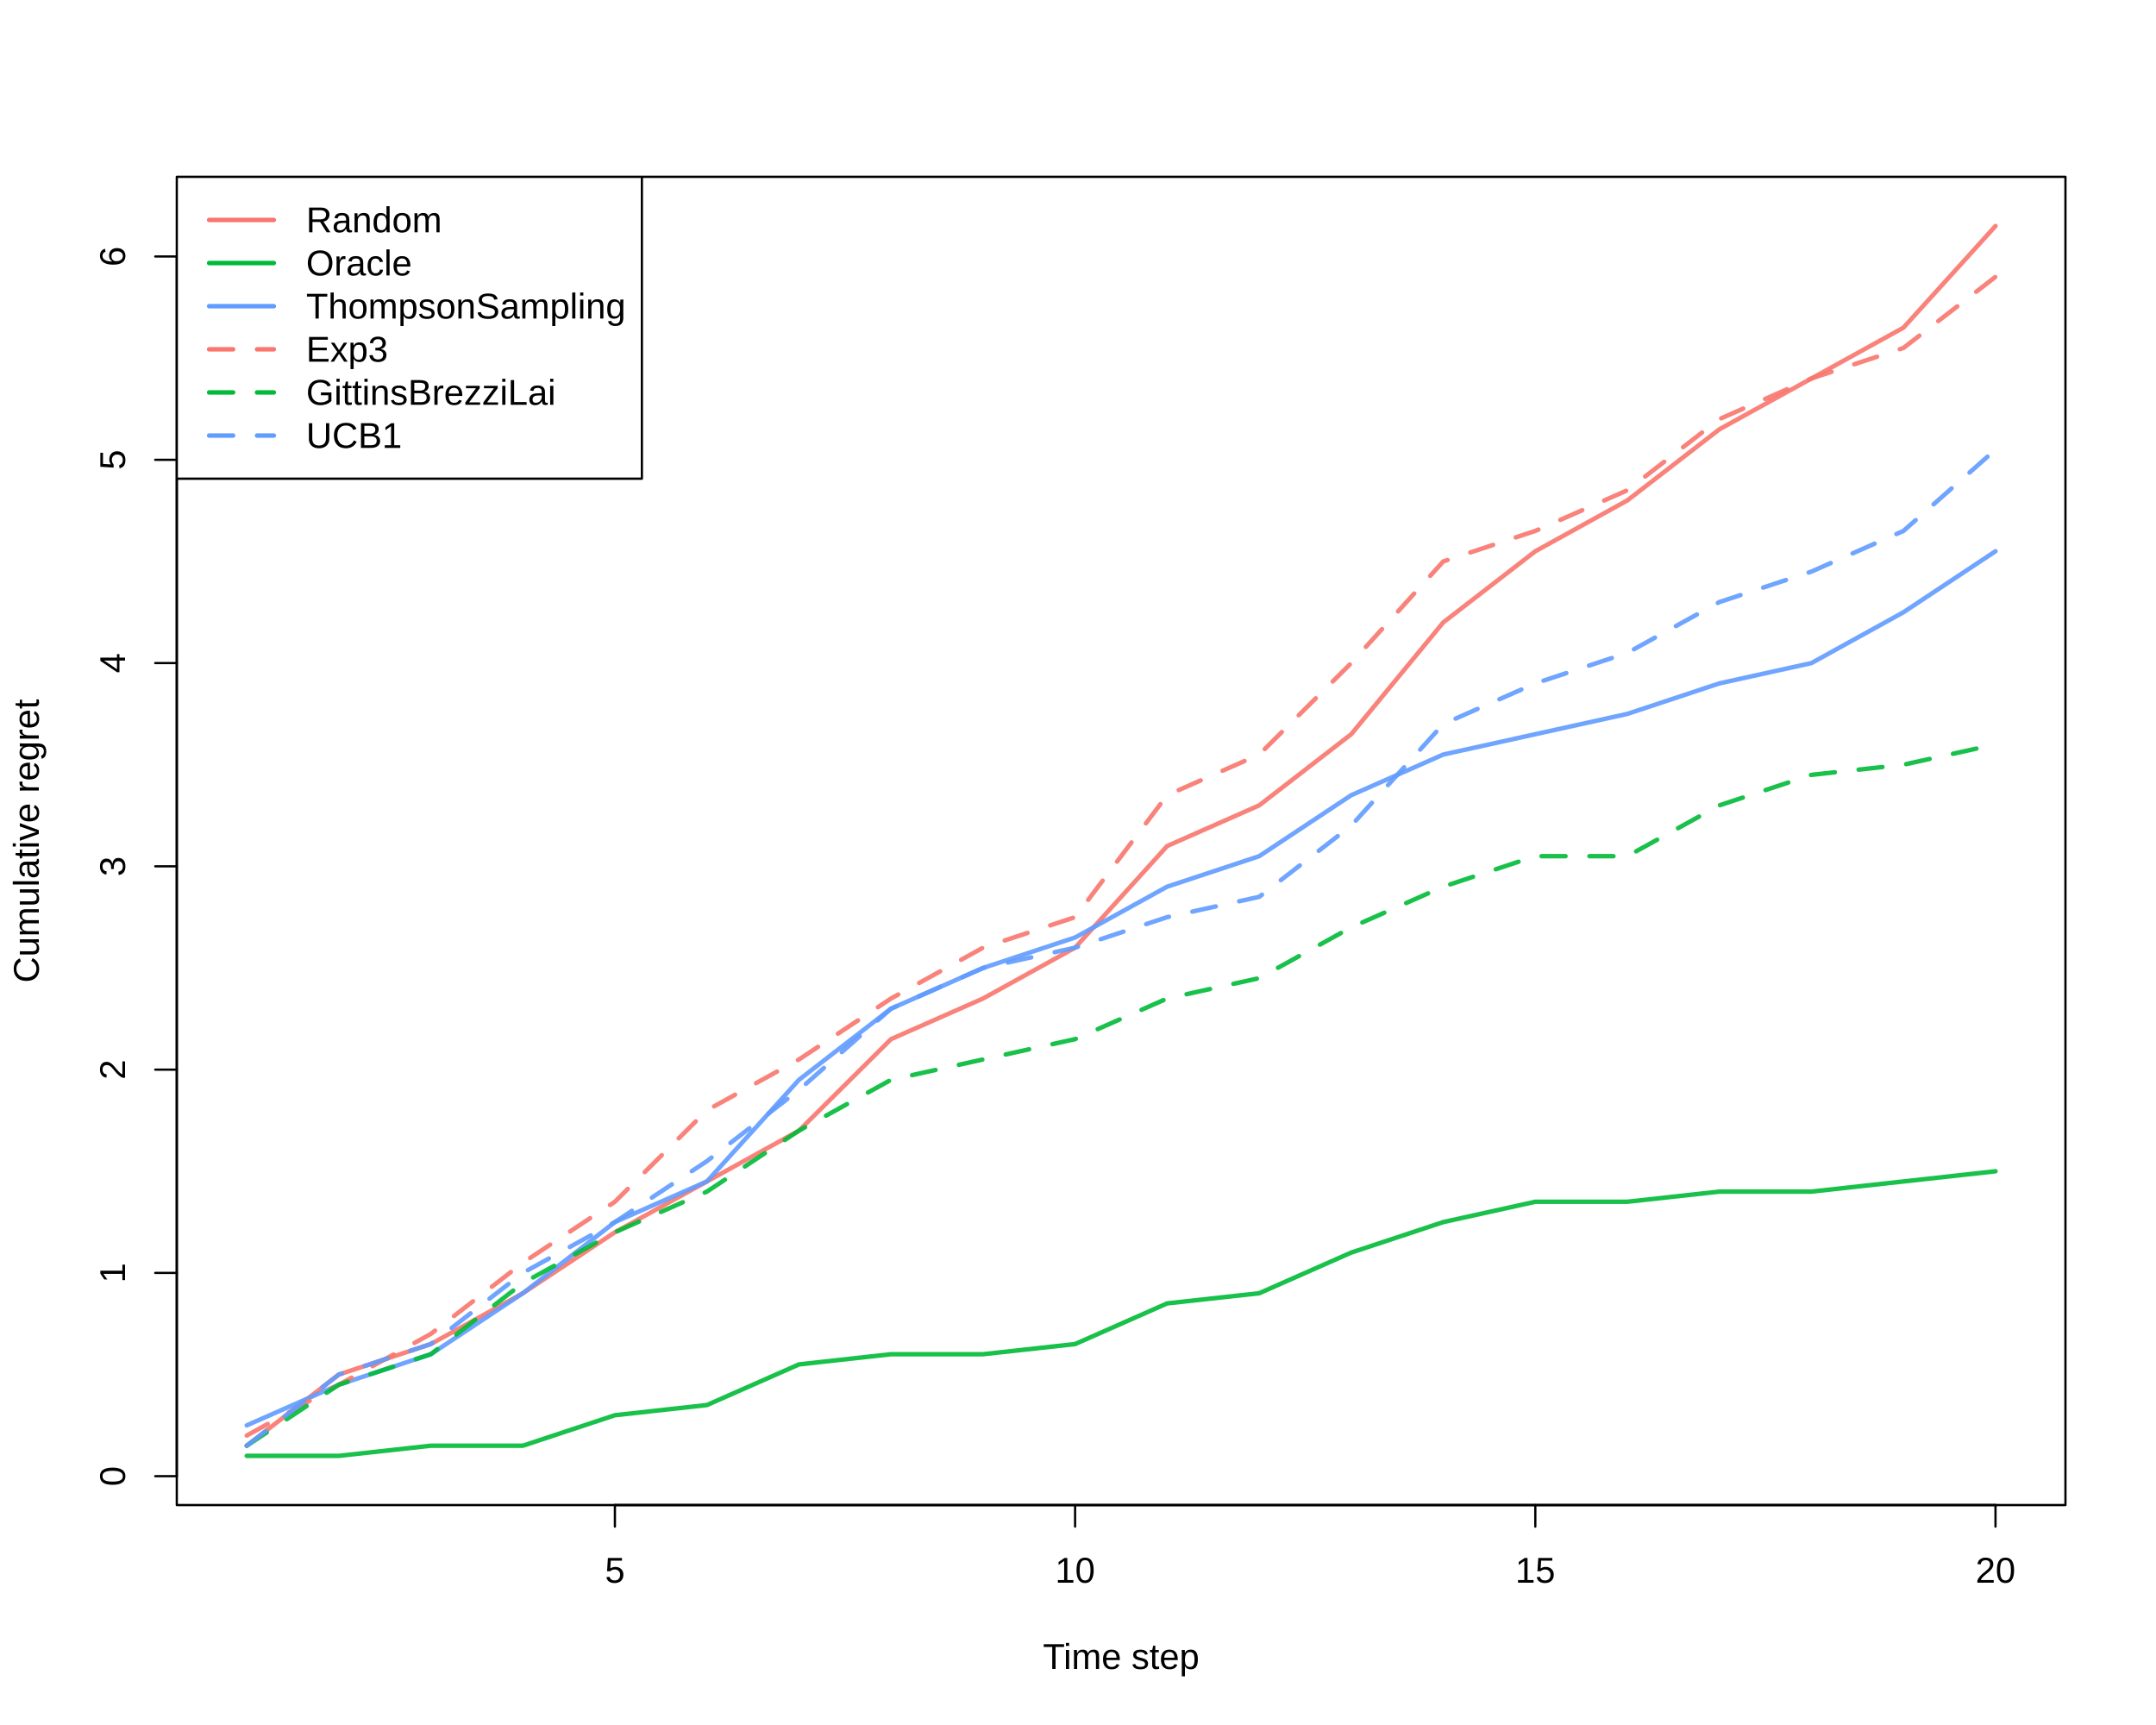
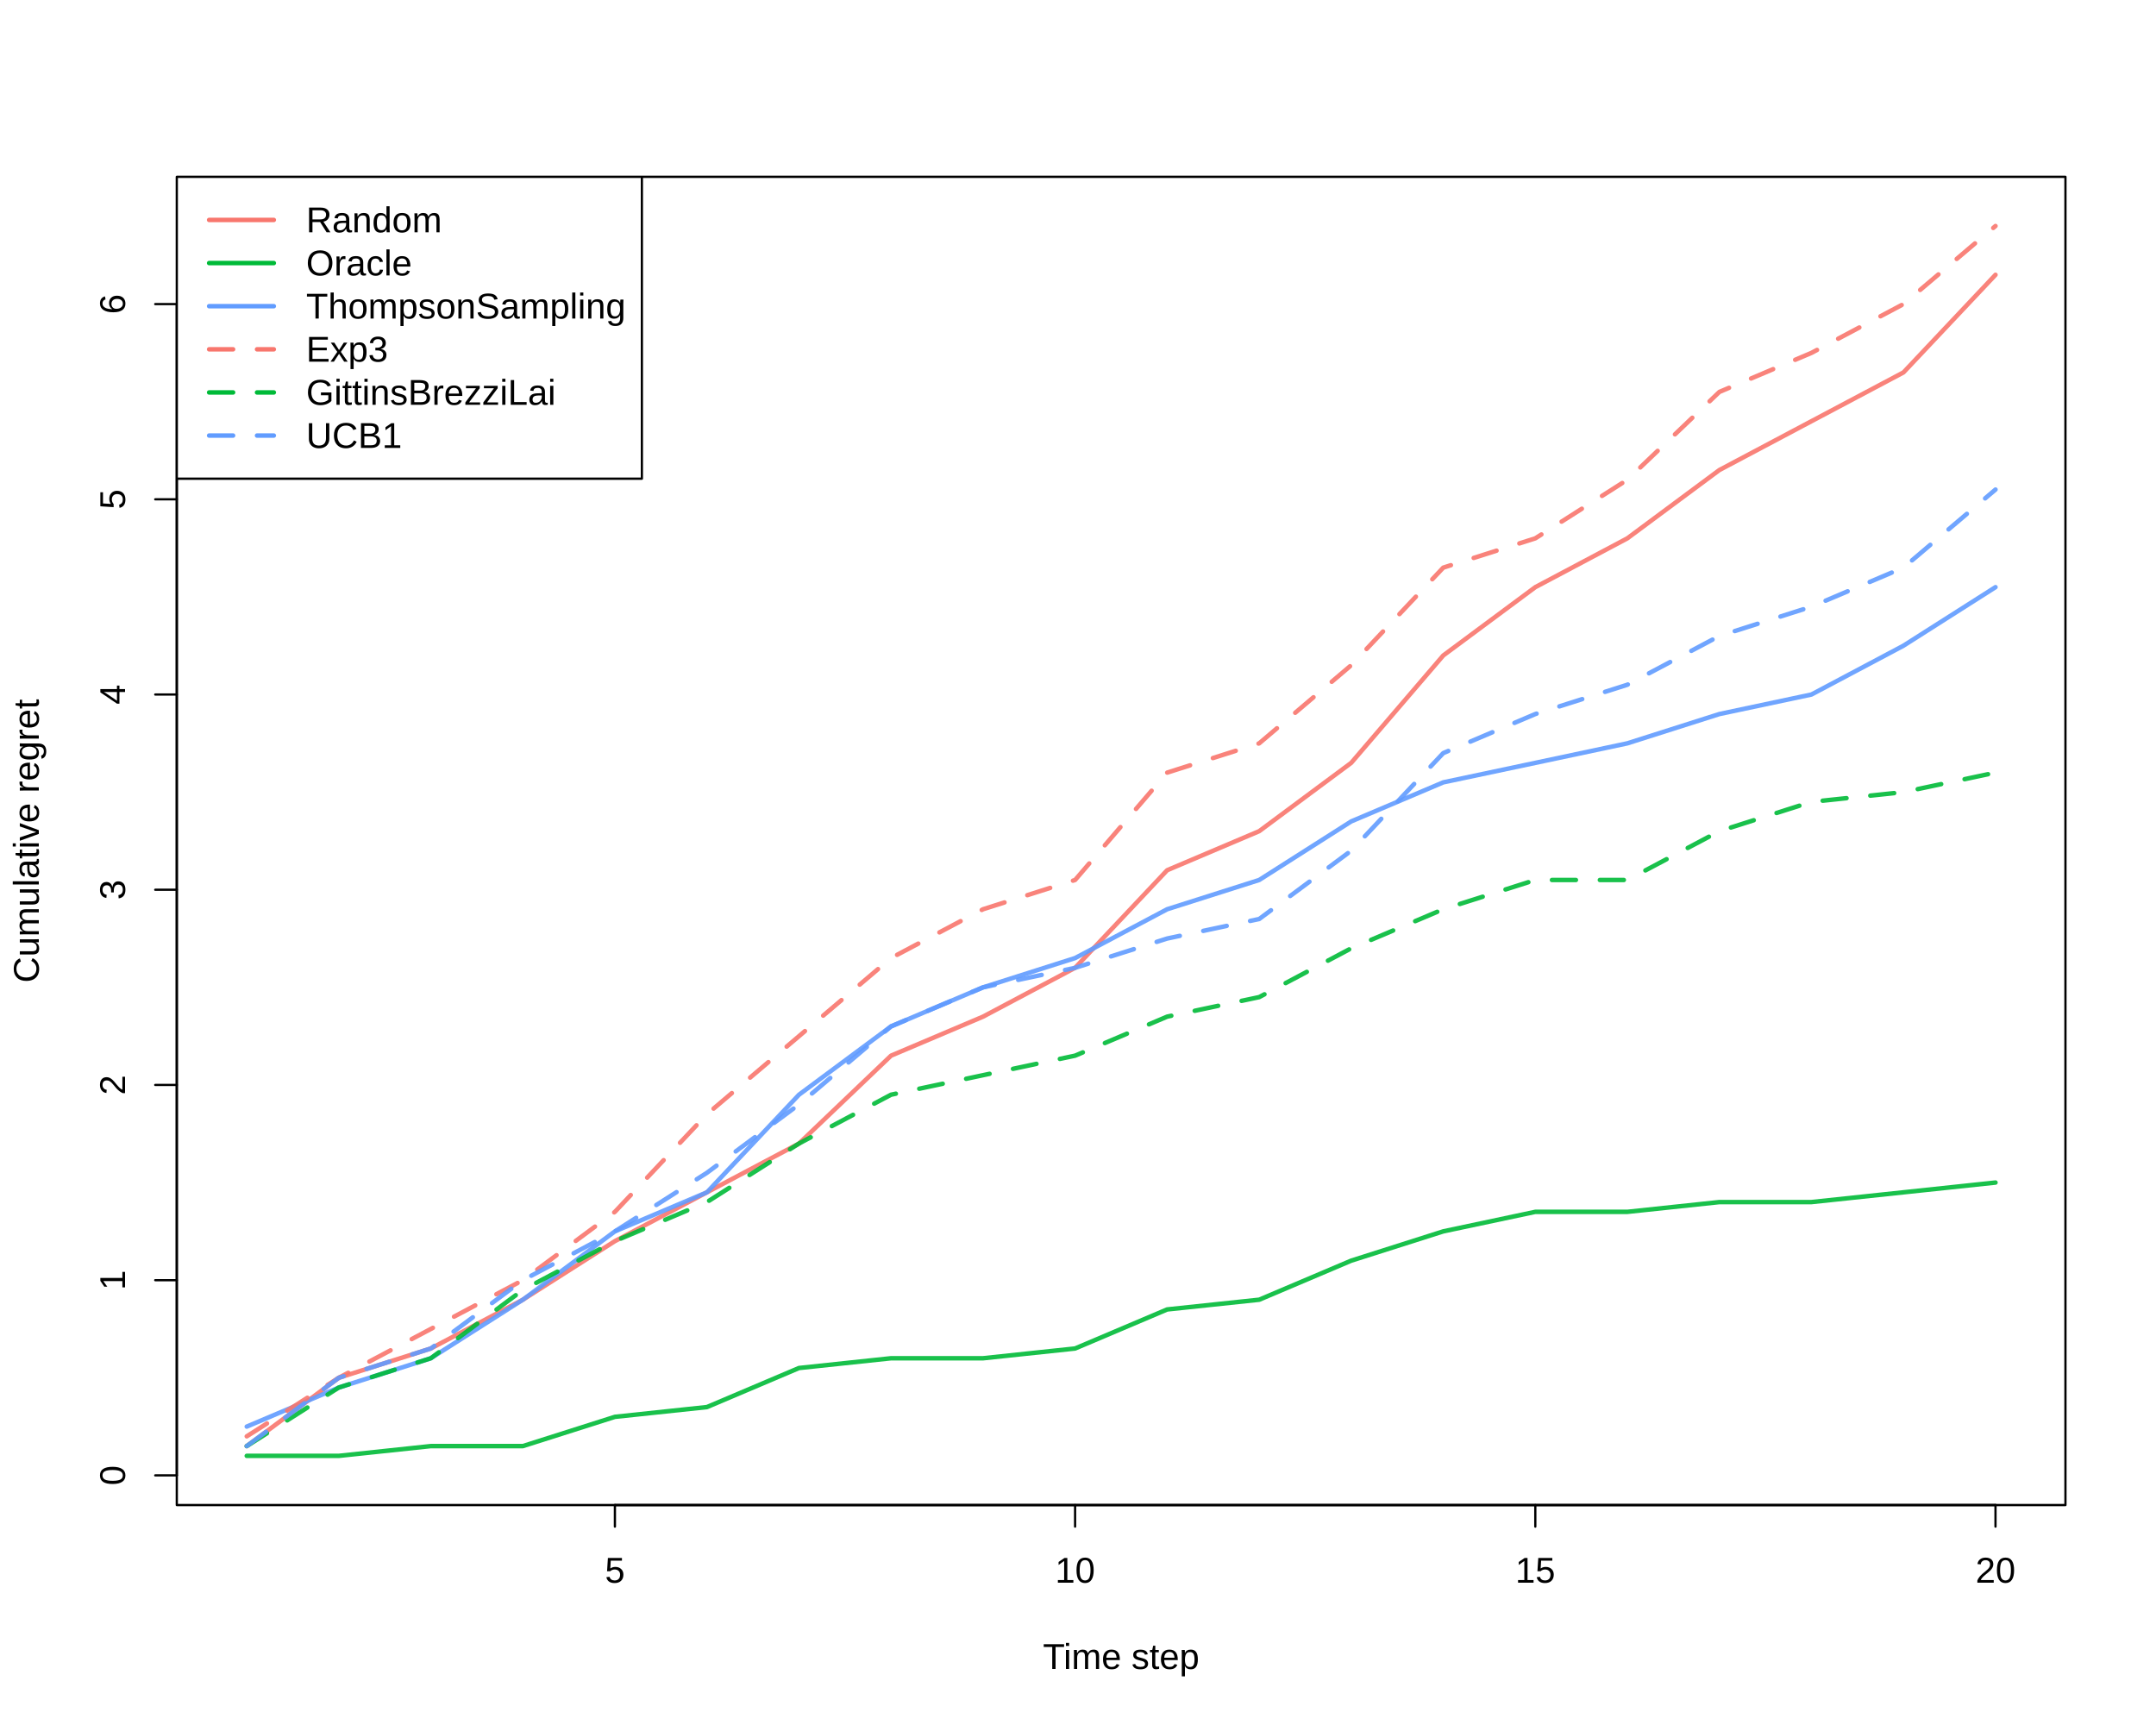
<svg xmlns="http://www.w3.org/2000/svg" viewBox="0 0 720.00 576.00">
  <defs>
    <style type="text/css">
    line, polyline, polygon, path, rect, circle {
      fill: none;
      stroke: #000000;
      stroke-linecap: round;
      stroke-linejoin: round;
      stroke-miterlimit: 10.00;
    }
  </style>
  </defs>
  <rect width="100%" height="100%" style="stroke: none; fill: #FFFFFF;" />
  <defs>
    <clipPath id="cpNTkuMDR8Njg5Ljc2fDUwMi41Nnw1OS4wNA==">
      <rect x="59.04" y="59.04" width="630.72" height="443.52" />
    </clipPath>
  </defs>
-   <polyline points="82.40,482.74 113.14,458.98 143.87,448.80 174.61,431.83 205.35,411.47 236.08,394.50 266.82,377.53 297.56,346.98 328.29,333.41 359.03,316.44 389.77,282.50 420.51,268.92 451.24,245.16 481.98,207.83 512.72,184.07 543.45,167.10 574.19,143.35 604.93,126.38 635.66,109.41 666.40,75.47 " style="stroke-width: 1.50; stroke: #F8766D; stroke-opacity: 0.90;" clip-path="url(#cpNTkuMDR8Njg5Ljc2fDUwMi41Nnw1OS4wNA==)" />
-   <polyline points="82.40,486.13 113.14,486.13 143.87,482.74 174.61,482.74 205.35,472.56 236.08,469.16 266.82,455.59 297.56,452.19 328.29,452.19 359.03,448.80 389.77,435.22 420.51,431.83 451.24,418.25 481.98,408.07 512.72,401.28 543.45,401.28 574.19,397.89 604.93,397.89 635.66,394.50 666.40,391.10 " style="stroke-width: 1.50; stroke: #00BA38; stroke-opacity: 0.90;" clip-path="url(#cpNTkuMDR8Njg5Ljc2fDUwMi41Nnw1OS4wNA==)" />
-   <polyline points="82.40,475.95 113.14,462.38 143.87,452.19 174.61,431.83 205.35,408.07 236.08,394.50 266.82,360.56 297.56,336.80 328.29,323.22 359.03,313.04 389.77,296.07 420.51,285.89 451.24,265.53 481.98,251.95 512.72,245.16 543.45,238.38 574.19,228.19 604.93,221.41 635.66,204.44 666.40,184.07 " style="stroke-width: 1.50; stroke: #619CFF; stroke-opacity: 0.90;" clip-path="url(#cpNTkuMDR8Njg5Ljc2fDUwMi41Nnw1OS4wNA==)" />
-   <polyline points="82.40,479.35 113.14,462.38 143.87,445.41 174.61,421.65 205.35,401.28 236.08,370.74 266.82,353.77 297.56,333.41 328.29,316.44 359.03,306.25 389.77,265.53 420.51,251.95 451.24,221.41 481.98,187.47 512.72,177.28 543.45,163.71 574.19,139.95 604.93,126.38 635.66,116.19 666.40,92.44 " style="stroke-width: 1.50; stroke: #F8766D; stroke-opacity: 0.90; stroke-dasharray: 8.00,8.00;" clip-path="url(#cpNTkuMDR8Njg5Ljc2fDUwMi41Nnw1OS4wNA==)" />
-   <polyline points="82.40,482.74 113.14,462.38 143.87,452.19 174.61,428.44 205.35,411.47 236.08,397.89 266.82,377.53 297.56,360.56 328.29,353.77 359.03,346.98 389.77,333.41 420.51,326.62 451.24,309.65 481.98,296.07 512.72,285.89 543.45,285.89 574.19,268.92 604.93,258.74 635.66,255.35 666.40,248.56 " style="stroke-width: 1.50; stroke: #00BA38; stroke-opacity: 0.90; stroke-dasharray: 8.00,8.00;" clip-path="url(#cpNTkuMDR8Njg5Ljc2fDUwMi41Nnw1OS4wNA==)" />
-   <polyline points="82.40,482.74 113.14,458.98 143.87,448.80 174.61,425.04 205.35,408.07 236.08,387.71 266.82,363.95 297.56,336.80 328.29,323.22 359.03,316.44 389.77,306.25 420.51,299.47 451.24,275.71 481.98,241.77 512.72,228.19 543.45,218.01 574.19,201.04 604.93,190.86 635.66,177.28 666.40,150.13 " style="stroke-width: 1.50; stroke: #619CFF; stroke-opacity: 0.90; stroke-dasharray: 8.00,8.00;" clip-path="url(#cpNTkuMDR8Njg5Ljc2fDUwMi41Nnw1OS4wNA==)" />
+   <polyline points="82.40,482.87 113.14,460.06 143.87,450.28 174.61,433.99 205.35,414.43 236.08,398.13 266.82,381.84 297.56,352.50 328.29,339.47 359.03,323.17 389.77,290.58 420.51,277.54 451.24,254.73 481.98,218.87 512.72,196.06 543.45,179.76 574.19,156.95 604.93,140.65 635.66,124.36 666.40,91.76 " style="stroke-width: 1.50; stroke: #F8766D; stroke-opacity: 0.90;" clip-path="url(#cpNTkuMDR8Njg5Ljc2fDUwMi41Nnw1OS4wNA==)" />
+   <polyline points="82.40,486.13 113.14,486.13 143.87,482.87 174.61,482.87 205.35,473.10 236.08,469.84 266.82,456.80 297.56,453.54 328.29,453.54 359.03,450.28 389.77,437.24 420.51,433.99 451.24,420.95 481.98,411.17 512.72,404.65 543.45,404.65 574.19,401.39 604.93,401.39 635.66,398.13 666.40,394.87 " style="stroke-width: 1.50; stroke: #00BA38; stroke-opacity: 0.90;" clip-path="url(#cpNTkuMDR8Njg5Ljc2fDUwMi41Nnw1OS4wNA==)" />
+   <polyline points="82.40,476.36 113.14,463.32 143.87,453.54 174.61,433.99 205.35,411.17 236.08,398.13 266.82,365.54 297.56,342.73 328.29,329.69 359.03,319.91 389.77,303.61 420.51,293.84 451.24,274.28 481.98,261.24 512.72,254.73 543.45,248.21 574.19,238.43 604.93,231.91 635.66,215.61 666.40,196.06 " style="stroke-width: 1.50; stroke: #619CFF; stroke-opacity: 0.90;" clip-path="url(#cpNTkuMDR8Njg5Ljc2fDUwMi41Nnw1OS4wNA==)" />
+   <polyline points="82.40,479.61 113.14,460.06 143.87,443.76 174.61,427.47 205.35,404.65 236.08,372.06 266.82,345.99 297.56,319.91 328.29,303.61 359.03,293.84 389.77,257.99 420.51,248.21 451.24,222.13 481.98,189.54 512.72,179.76 543.45,160.21 574.19,130.87 604.93,117.84 635.66,101.54 666.40,75.47 " style="stroke-width: 1.50; stroke: #F8766D; stroke-opacity: 0.90; stroke-dasharray: 8.00,8.00;" clip-path="url(#cpNTkuMDR8Njg5Ljc2fDUwMi41Nnw1OS4wNA==)" />
+   <polyline points="82.40,482.87 113.14,463.32 143.87,453.54 174.61,430.73 205.35,414.43 236.08,401.39 266.82,381.84 297.56,365.54 328.29,359.02 359.03,352.50 389.77,339.47 420.51,332.95 451.24,316.65 481.98,303.61 512.72,293.84 543.45,293.84 574.19,277.54 604.93,267.76 635.66,264.50 666.40,257.99 " style="stroke-width: 1.50; stroke: #00BA38; stroke-opacity: 0.90; stroke-dasharray: 8.00,8.00;" clip-path="url(#cpNTkuMDR8Njg5Ljc2fDUwMi41Nnw1OS4wNA==)" />
+   <polyline points="82.40,482.87 113.14,460.06 143.87,450.28 174.61,427.47 205.35,411.17 236.08,391.61 266.82,368.80 297.56,342.73 328.29,329.69 359.03,323.17 389.77,313.39 420.51,306.87 451.24,284.06 481.98,251.47 512.72,238.43 543.45,228.65 574.19,212.36 604.93,202.58 635.66,189.54 666.40,163.47 " style="stroke-width: 1.50; stroke: #619CFF; stroke-opacity: 0.90; stroke-dasharray: 8.00,8.00;" clip-path="url(#cpNTkuMDR8Njg5Ljc2fDUwMi41Nnw1OS4wNA==)" />
  <defs>
    <clipPath id="cpMC4wMHw3MjAuMDB8NTc2LjAwfDAuMDA=">
      <rect x="0.00" y="0.00" width="720.00" height="576.00" />
    </clipPath>
  </defs>
  <line x1="205.35" y1="502.56" x2="666.40" y2="502.56" style="stroke-width: 0.75;" clip-path="url(#cpMC4wMHw3MjAuMDB8NTc2LjAwfDAuMDA=)" />
  <line x1="205.35" y1="502.56" x2="205.35" y2="509.76" style="stroke-width: 0.75;" clip-path="url(#cpMC4wMHw3MjAuMDB8NTc2LjAwfDAuMDA=)" />
  <line x1="359.03" y1="502.56" x2="359.03" y2="509.76" style="stroke-width: 0.75;" clip-path="url(#cpMC4wMHw3MjAuMDB8NTc2LjAwfDAuMDA=)" />
  <line x1="512.72" y1="502.56" x2="512.72" y2="509.76" style="stroke-width: 0.75;" clip-path="url(#cpMC4wMHw3MjAuMDB8NTc2LjAwfDAuMDA=)" />
  <line x1="666.40" y1="502.56" x2="666.40" y2="509.76" style="stroke-width: 0.75;" clip-path="url(#cpMC4wMHw3MjAuMDB8NTc2LjAwfDAuMDA=)" />
  <g clip-path="url(#cpMC4wMHw3MjAuMDB8NTc2LjAwfDAuMDA=)">
    <text x="202.01" y="528.48" style="font-size: 12.00px; font-family: Liberation Sans;" textLength="6.67px" lengthAdjust="spacingAndGlyphs">5</text>
  </g>
  <g clip-path="url(#cpMC4wMHw3MjAuMDB8NTc2LjAwfDAuMDA=)">
    <text x="352.36" y="528.48" style="font-size: 12.00px; font-family: Liberation Sans;" textLength="13.34px" lengthAdjust="spacingAndGlyphs">10</text>
  </g>
  <g clip-path="url(#cpMC4wMHw3MjAuMDB8NTc2LjAwfDAuMDA=)">
    <text x="506.04" y="528.48" style="font-size: 12.00px; font-family: Liberation Sans;" textLength="13.34px" lengthAdjust="spacingAndGlyphs">15</text>
  </g>
  <g clip-path="url(#cpMC4wMHw3MjAuMDB8NTc2LjAwfDAuMDA=)">
    <text x="659.73" y="528.48" style="font-size: 12.00px; font-family: Liberation Sans;" textLength="13.34px" lengthAdjust="spacingAndGlyphs">20</text>
  </g>
-   <line x1="59.04" y1="492.92" x2="59.04" y2="85.65" style="stroke-width: 0.75;" clip-path="url(#cpMC4wMHw3MjAuMDB8NTc2LjAwfDAuMDA=)" />
-   <line x1="59.04" y1="492.92" x2="51.84" y2="492.92" style="stroke-width: 0.75;" clip-path="url(#cpMC4wMHw3MjAuMDB8NTc2LjAwfDAuMDA=)" />
-   <line x1="59.04" y1="425.04" x2="51.84" y2="425.04" style="stroke-width: 0.75;" clip-path="url(#cpMC4wMHw3MjAuMDB8NTc2LjAwfDAuMDA=)" />
-   <line x1="59.04" y1="357.16" x2="51.84" y2="357.16" style="stroke-width: 0.75;" clip-path="url(#cpMC4wMHw3MjAuMDB8NTc2LjAwfDAuMDA=)" />
-   <line x1="59.04" y1="289.28" x2="51.84" y2="289.28" style="stroke-width: 0.75;" clip-path="url(#cpMC4wMHw3MjAuMDB8NTc2LjAwfDAuMDA=)" />
-   <line x1="59.04" y1="221.41" x2="51.84" y2="221.41" style="stroke-width: 0.75;" clip-path="url(#cpMC4wMHw3MjAuMDB8NTc2LjAwfDAuMDA=)" />
-   <line x1="59.04" y1="153.53" x2="51.84" y2="153.53" style="stroke-width: 0.75;" clip-path="url(#cpMC4wMHw3MjAuMDB8NTc2LjAwfDAuMDA=)" />
-   <line x1="59.04" y1="85.65" x2="51.84" y2="85.65" style="stroke-width: 0.75;" clip-path="url(#cpMC4wMHw3MjAuMDB8NTc2LjAwfDAuMDA=)" />
+   <line x1="59.04" y1="492.65" x2="59.04" y2="101.54" style="stroke-width: 0.75;" clip-path="url(#cpMC4wMHw3MjAuMDB8NTc2LjAwfDAuMDA=)" />
+   <line x1="59.04" y1="492.65" x2="51.84" y2="492.65" style="stroke-width: 0.75;" clip-path="url(#cpMC4wMHw3MjAuMDB8NTc2LjAwfDAuMDA=)" />
+   <line x1="59.04" y1="427.47" x2="51.84" y2="427.47" style="stroke-width: 0.75;" clip-path="url(#cpMC4wMHw3MjAuMDB8NTc2LjAwfDAuMDA=)" />
+   <line x1="59.04" y1="362.28" x2="51.84" y2="362.28" style="stroke-width: 0.75;" clip-path="url(#cpMC4wMHw3MjAuMDB8NTc2LjAwfDAuMDA=)" />
+   <line x1="59.04" y1="297.10" x2="51.84" y2="297.10" style="stroke-width: 0.75;" clip-path="url(#cpMC4wMHw3MjAuMDB8NTc2LjAwfDAuMDA=)" />
+   <line x1="59.04" y1="231.91" x2="51.84" y2="231.91" style="stroke-width: 0.75;" clip-path="url(#cpMC4wMHw3MjAuMDB8NTc2LjAwfDAuMDA=)" />
+   <line x1="59.04" y1="166.73" x2="51.84" y2="166.73" style="stroke-width: 0.75;" clip-path="url(#cpMC4wMHw3MjAuMDB8NTc2LjAwfDAuMDA=)" />
+   <line x1="59.04" y1="101.54" x2="51.84" y2="101.54" style="stroke-width: 0.75;" clip-path="url(#cpMC4wMHw3MjAuMDB8NTc2LjAwfDAuMDA=)" />
  <g clip-path="url(#cpMC4wMHw3MjAuMDB8NTc2LjAwfDAuMDA=)">
-     <text transform="translate(41.76,496.26) rotate(-90)" style="font-size: 12.00px; font-family: Liberation Sans;" textLength="6.67px" lengthAdjust="spacingAndGlyphs">0</text>
+     <text transform="translate(41.76,495.99) rotate(-90)" style="font-size: 12.00px; font-family: Liberation Sans;" textLength="6.67px" lengthAdjust="spacingAndGlyphs">0</text>
  </g>
  <g clip-path="url(#cpMC4wMHw3MjAuMDB8NTc2LjAwfDAuMDA=)">
-     <text transform="translate(41.76,428.38) rotate(-90)" style="font-size: 12.00px; font-family: Liberation Sans;" textLength="6.67px" lengthAdjust="spacingAndGlyphs">1</text>
+     <text transform="translate(41.76,430.80) rotate(-90)" style="font-size: 12.00px; font-family: Liberation Sans;" textLength="6.67px" lengthAdjust="spacingAndGlyphs">1</text>
  </g>
  <g clip-path="url(#cpMC4wMHw3MjAuMDB8NTc2LjAwfDAuMDA=)">
-     <text transform="translate(41.76,360.50) rotate(-90)" style="font-size: 12.00px; font-family: Liberation Sans;" textLength="6.67px" lengthAdjust="spacingAndGlyphs">2</text>
+     <text transform="translate(41.76,365.62) rotate(-90)" style="font-size: 12.00px; font-family: Liberation Sans;" textLength="6.67px" lengthAdjust="spacingAndGlyphs">2</text>
  </g>
  <g clip-path="url(#cpMC4wMHw3MjAuMDB8NTc2LjAwfDAuMDA=)">
-     <text transform="translate(41.76,292.62) rotate(-90)" style="font-size: 12.00px; font-family: Liberation Sans;" textLength="6.67px" lengthAdjust="spacingAndGlyphs">3</text>
+     <text transform="translate(41.76,300.43) rotate(-90)" style="font-size: 12.00px; font-family: Liberation Sans;" textLength="6.67px" lengthAdjust="spacingAndGlyphs">3</text>
  </g>
  <g clip-path="url(#cpMC4wMHw3MjAuMDB8NTc2LjAwfDAuMDA=)">
-     <text transform="translate(41.76,224.74) rotate(-90)" style="font-size: 12.00px; font-family: Liberation Sans;" textLength="6.67px" lengthAdjust="spacingAndGlyphs">4</text>
+     <text transform="translate(41.76,235.25) rotate(-90)" style="font-size: 12.00px; font-family: Liberation Sans;" textLength="6.67px" lengthAdjust="spacingAndGlyphs">4</text>
  </g>
  <g clip-path="url(#cpMC4wMHw3MjAuMDB8NTc2LjAwfDAuMDA=)">
-     <text transform="translate(41.76,156.86) rotate(-90)" style="font-size: 12.00px; font-family: Liberation Sans;" textLength="6.67px" lengthAdjust="spacingAndGlyphs">5</text>
+     <text transform="translate(41.76,170.06) rotate(-90)" style="font-size: 12.00px; font-family: Liberation Sans;" textLength="6.67px" lengthAdjust="spacingAndGlyphs">5</text>
  </g>
  <g clip-path="url(#cpMC4wMHw3MjAuMDB8NTc2LjAwfDAuMDA=)">
-     <text transform="translate(41.76,88.98) rotate(-90)" style="font-size: 12.00px; font-family: Liberation Sans;" textLength="6.67px" lengthAdjust="spacingAndGlyphs">6</text>
+     <text transform="translate(41.76,104.88) rotate(-90)" style="font-size: 12.00px; font-family: Liberation Sans;" textLength="6.67px" lengthAdjust="spacingAndGlyphs">6</text>
  </g>
  <g clip-path="url(#cpMC4wMHw3MjAuMDB8NTc2LjAwfDAuMDA=)">
    <text x="348.29" y="557.28" style="font-size: 12.00px; font-family: Liberation Sans;" textLength="52.22px" lengthAdjust="spacingAndGlyphs">Time step</text>
  </g>
  <g clip-path="url(#cpMC4wMHw3MjAuMDB8NTc2LjAwfDAuMDA=)">
    <text transform="translate(12.96,328.15) rotate(-90)" style="font-size: 12.00px; font-family: Liberation Sans;" textLength="94.70px" lengthAdjust="spacingAndGlyphs">Cumulative regret</text>
  </g>
  <polyline points="59.04,502.56 689.76,502.56 689.76,59.04 59.04,59.04 59.04,502.56 " style="stroke-width: 0.75;" clip-path="url(#cpMC4wMHw3MjAuMDB8NTc2LjAwfDAuMDA=)" />
  <defs>
    <clipPath id="cpNTkuMDR8Njg5Ljc2fDUwMi41Nnw1OS4wNA==">
      <rect x="59.04" y="59.04" width="630.72" height="443.52" />
    </clipPath>
  </defs>
  <rect x="59.04" y="59.04" width="155.32" height="100.80" style="stroke-width: 0.75; fill: #FFFFFF;" clip-path="url(#cpNTkuMDR8Njg5Ljc2fDUwMi41Nnw1OS4wNA==)" />
  <line x1="69.84" y1="73.44" x2="91.44" y2="73.44" style="stroke-width: 1.50; stroke: #F8766D;" clip-path="url(#cpNTkuMDR8Njg5Ljc2fDUwMi41Nnw1OS4wNA==)" />
  <line x1="69.84" y1="87.84" x2="91.44" y2="87.84" style="stroke-width: 1.50; stroke: #00BA38;" clip-path="url(#cpNTkuMDR8Njg5Ljc2fDUwMi41Nnw1OS4wNA==)" />
  <line x1="69.84" y1="102.24" x2="91.44" y2="102.24" style="stroke-width: 1.50; stroke: #619CFF;" clip-path="url(#cpNTkuMDR8Njg5Ljc2fDUwMi41Nnw1OS4wNA==)" />
  <line x1="69.84" y1="116.64" x2="91.44" y2="116.64" style="stroke-width: 1.50; stroke: #F8766D; stroke-dasharray: 8.00,8.00;" clip-path="url(#cpNTkuMDR8Njg5Ljc2fDUwMi41Nnw1OS4wNA==)" />
  <line x1="69.84" y1="131.04" x2="91.44" y2="131.04" style="stroke-width: 1.50; stroke: #00BA38; stroke-dasharray: 8.00,8.00;" clip-path="url(#cpNTkuMDR8Njg5Ljc2fDUwMi41Nnw1OS4wNA==)" />
  <line x1="69.84" y1="145.44" x2="91.44" y2="145.44" style="stroke-width: 1.50; stroke: #619CFF; stroke-dasharray: 8.00,8.00;" clip-path="url(#cpNTkuMDR8Njg5Ljc2fDUwMi41Nnw1OS4wNA==)" />
  <g clip-path="url(#cpNTkuMDR8Njg5Ljc2fDUwMi41Nnw1OS4wNA==)">
-     <text x="102.24" y="77.56" style="font-size: 12.00px; font-family: Liberation Sans;" textLength="45.36px" lengthAdjust="spacingAndGlyphs">Random</text>
+     <text x="102.24" y="77.57" style="font-size: 12.00px; font-family: Liberation Sans;" textLength="45.36px" lengthAdjust="spacingAndGlyphs">Random</text>
  </g>
  <g clip-path="url(#cpNTkuMDR8Njg5Ljc2fDUwMi41Nnw1OS4wNA==)">
    <text x="102.24" y="91.97" style="font-size: 12.00px; font-family: Liberation Sans;" textLength="35.34px" lengthAdjust="spacingAndGlyphs">Oracle</text>
  </g>
  <g clip-path="url(#cpNTkuMDR8Njg5Ljc2fDUwMi41Nnw1OS4wNA==)">
    <text x="102.24" y="106.37" style="font-size: 12.00px; font-family: Liberation Sans;" textLength="106.72px" lengthAdjust="spacingAndGlyphs">ThompsonSampling</text>
  </g>
  <g clip-path="url(#cpNTkuMDR8Njg5Ljc2fDUwMi41Nnw1OS4wNA==)">
-     <text x="102.24" y="120.77" style="font-size: 12.00px; font-family: Liberation Sans;" textLength="27.34px" lengthAdjust="spacingAndGlyphs">Exp3</text>
+     <text x="102.24" y="120.76" style="font-size: 12.00px; font-family: Liberation Sans;" textLength="27.34px" lengthAdjust="spacingAndGlyphs">Exp3</text>
  </g>
  <g clip-path="url(#cpNTkuMDR8Njg5Ljc2fDUwMi41Nnw1OS4wNA==)">
    <text x="102.24" y="135.17" style="font-size: 12.00px; font-family: Liberation Sans;" textLength="83.36px" lengthAdjust="spacingAndGlyphs">GittinsBrezziLai</text>
  </g>
  <g clip-path="url(#cpNTkuMDR8Njg5Ljc2fDUwMi41Nnw1OS4wNA==)">
-     <text x="102.24" y="149.56" style="font-size: 12.00px; font-family: Liberation Sans;" textLength="32.02px" lengthAdjust="spacingAndGlyphs">UCB1</text>
+     <text x="102.24" y="149.57" style="font-size: 12.00px; font-family: Liberation Sans;" textLength="32.02px" lengthAdjust="spacingAndGlyphs">UCB1</text>
  </g>
</svg>
